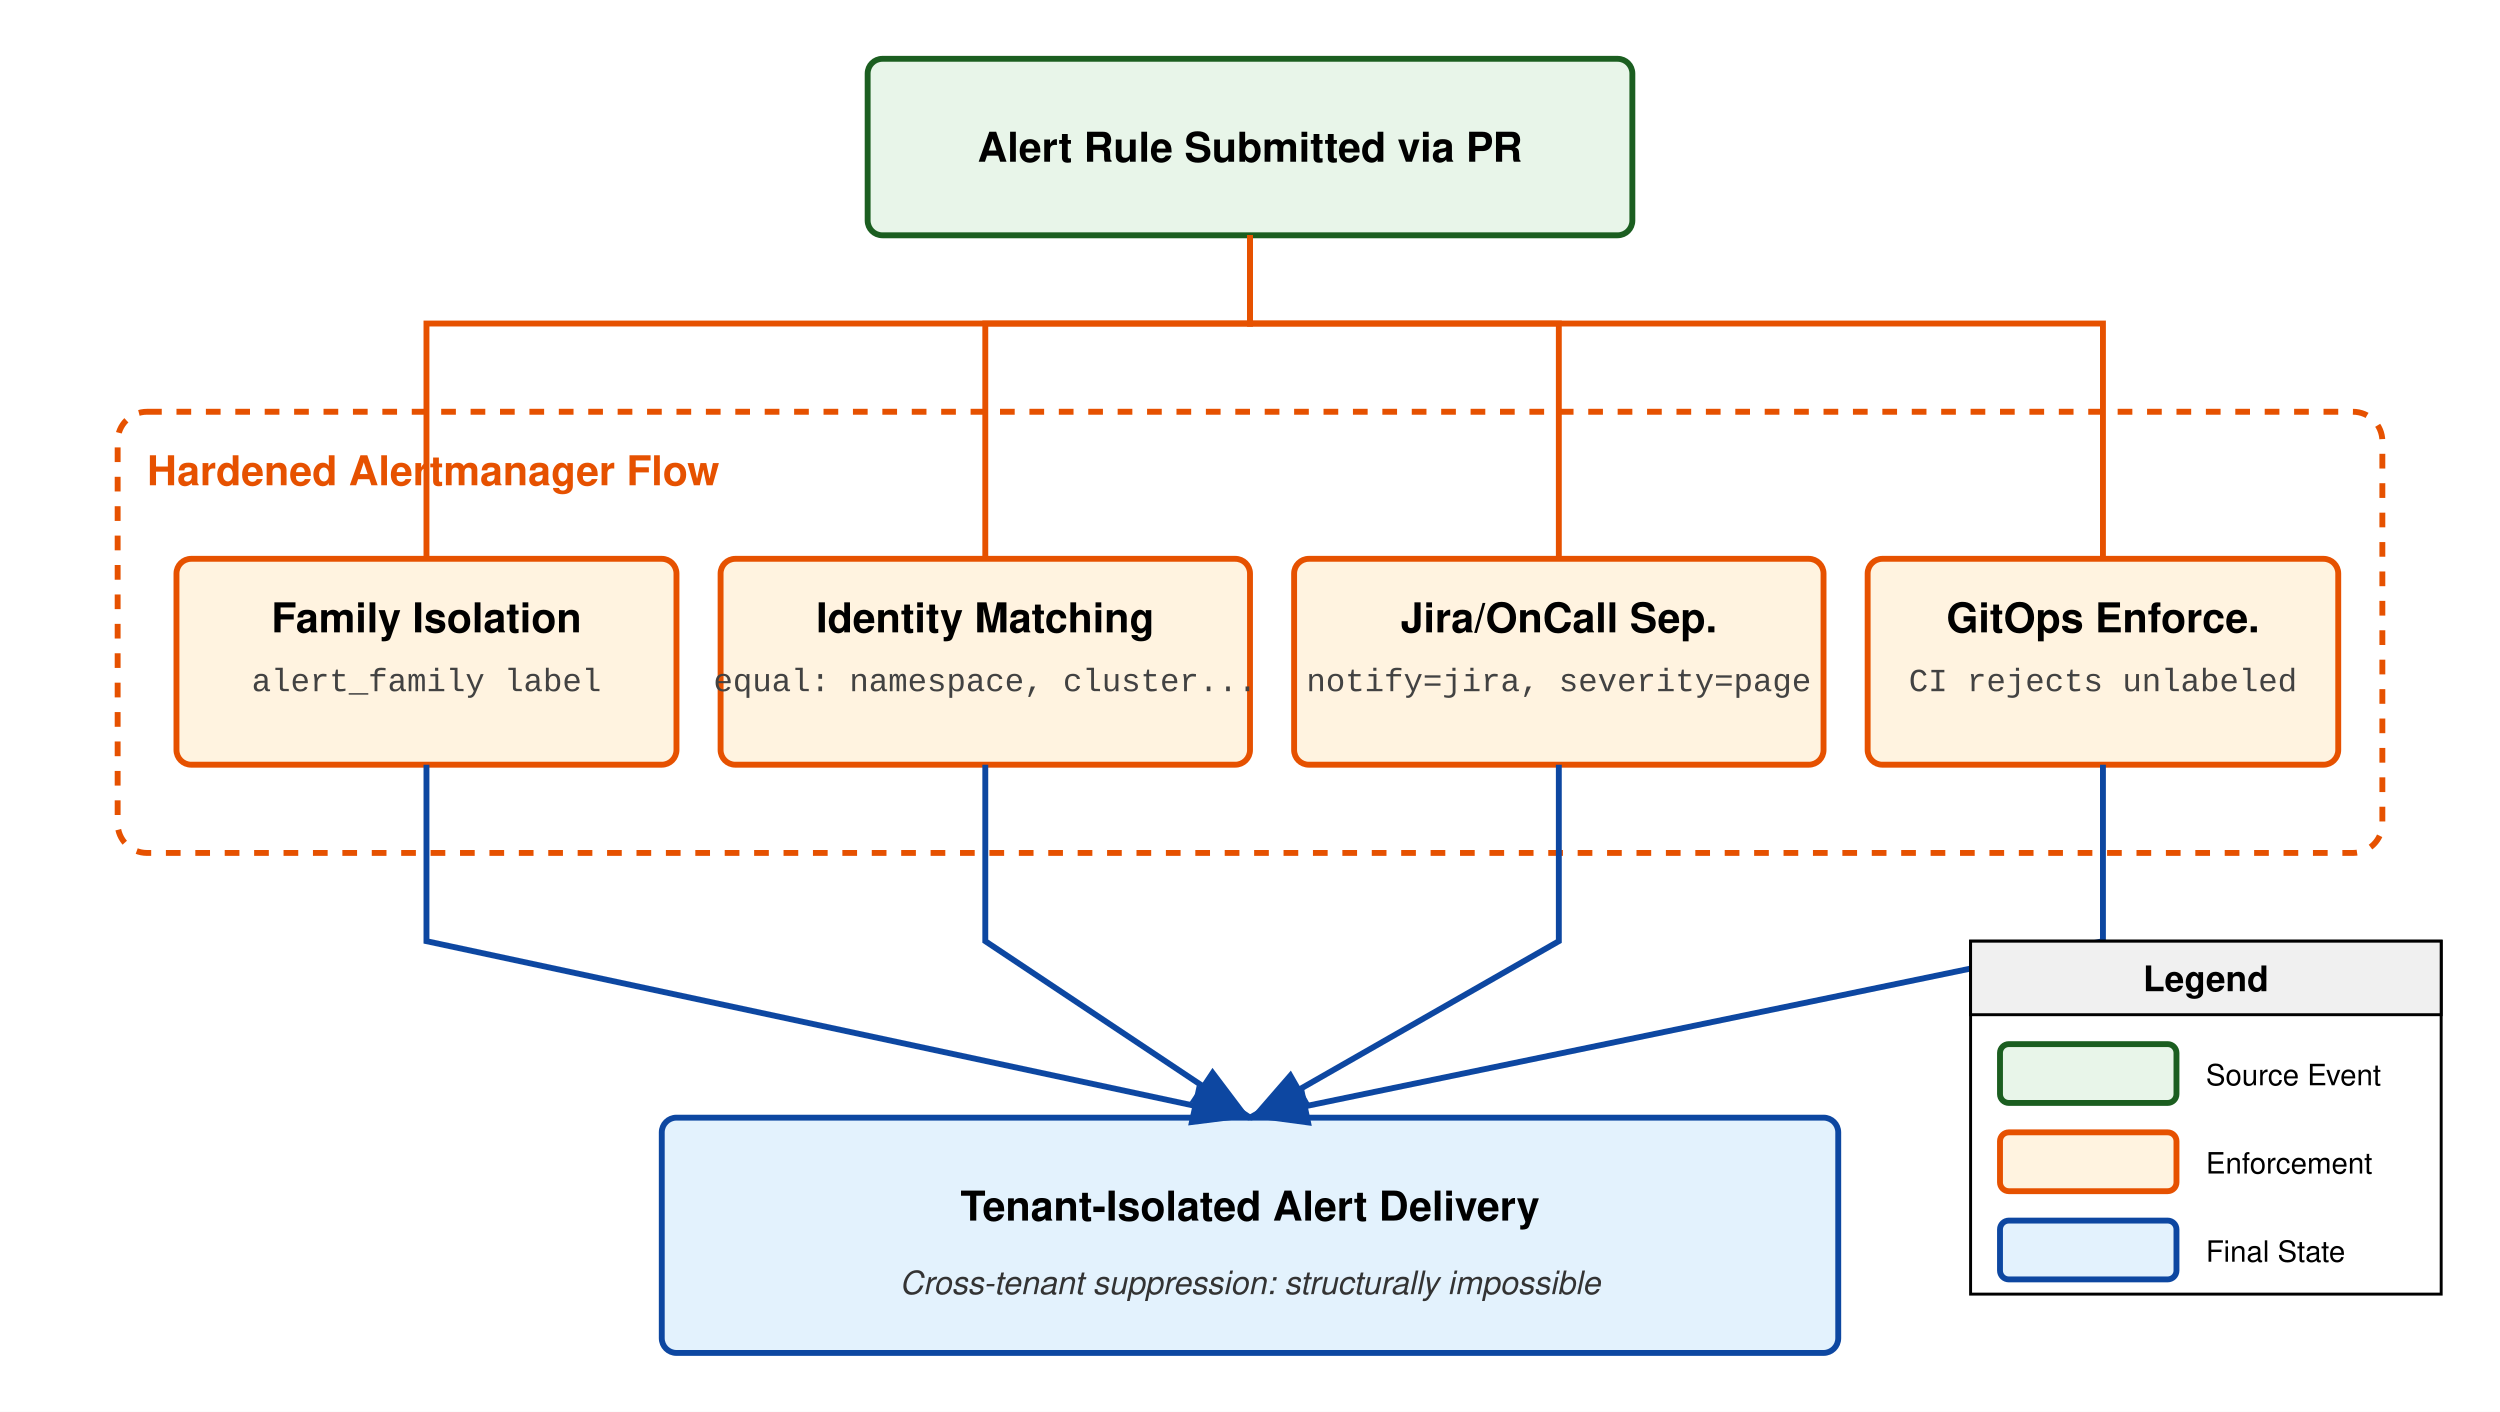
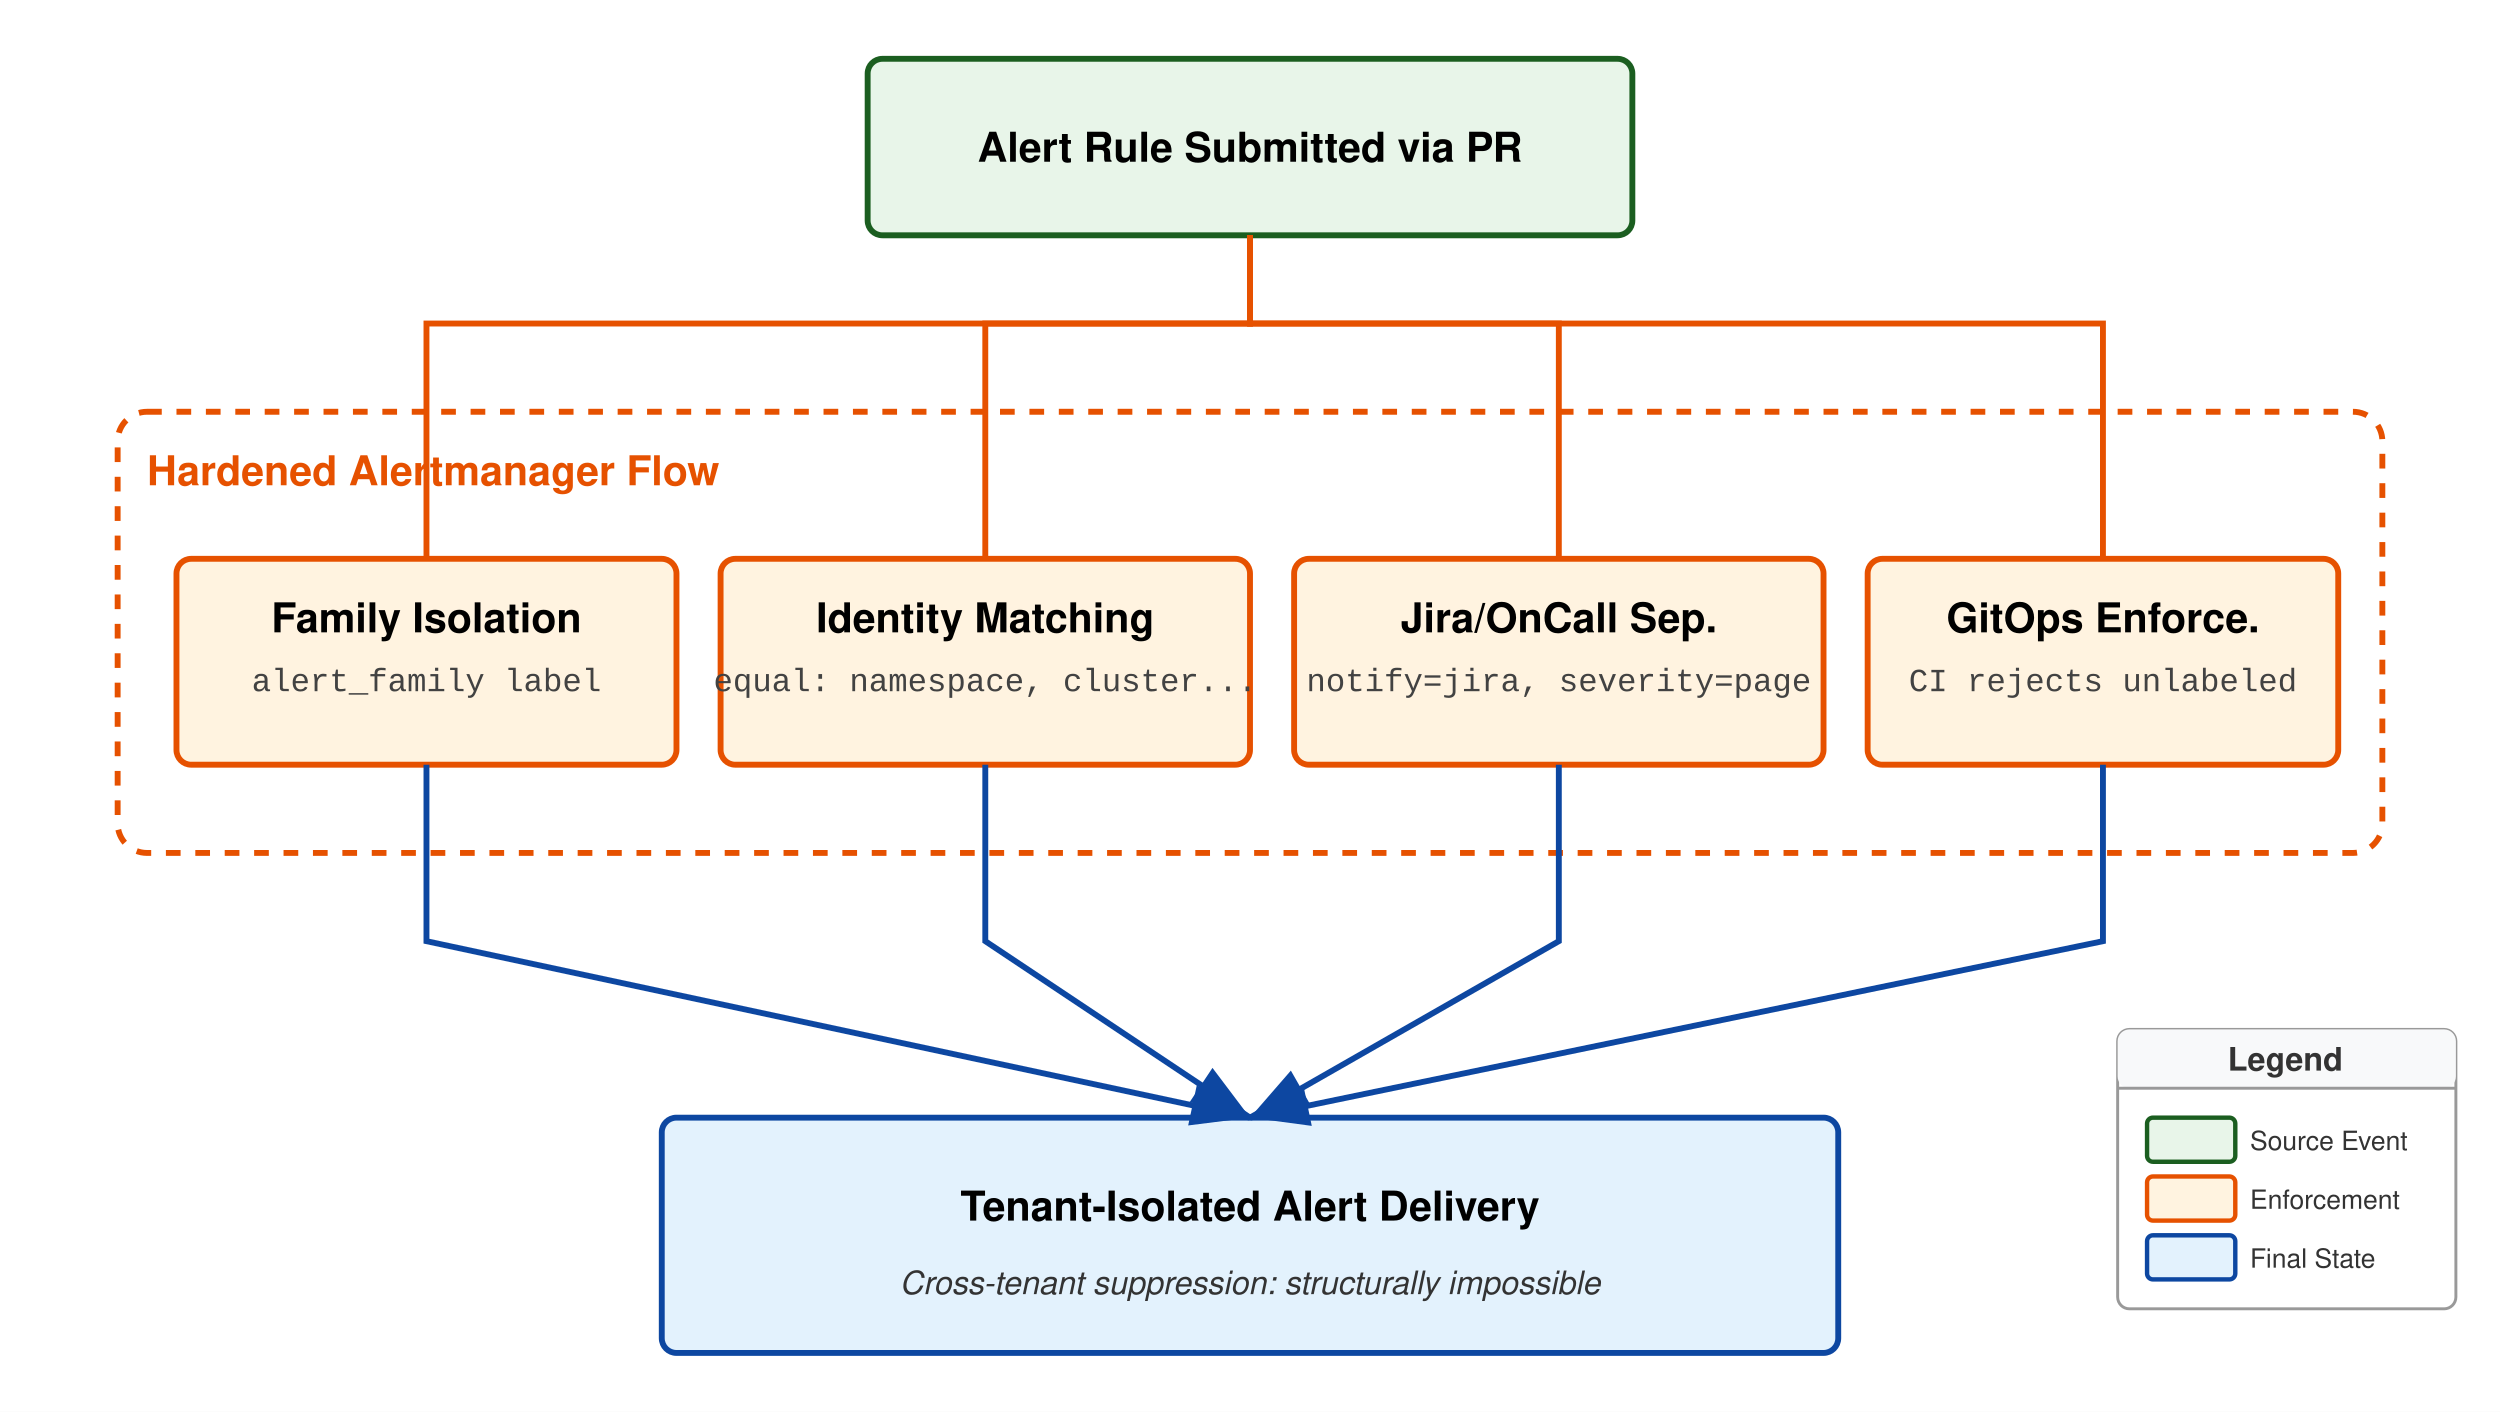
<svg xmlns="http://www.w3.org/2000/svg" width="850" height="480" viewBox="0 0 850 480">
  <defs>
    <style type="text/css">
      .label-bold { font-family: Helvetica, Arial, sans-serif; font-weight: bold; font-size: 14px; fill: #000; text-anchor: middle; }
      .label-mono { font-family: 'Consolas', 'Courier New', monospace; font-size: 11px; fill: #424242; text-anchor: middle; }
      .label-italic { font-family: Helvetica, Arial, sans-serif; font-style: italic; font-size: 11px; fill: #333; text-anchor: middle; }
      .title { font-family: Helvetica, Arial, sans-serif; font-weight: bold; font-size: 14px; fill: #e65100; }
    </style>
  </defs>
  <rect width="850" height="480" fill="#fff" />
  <rect x="295" y="20" width="260" height="60" rx="5" fill="#e8f5e9" stroke="#1b5e20" stroke-width="2" />
  <text x="425" y="55" text-anchor="middle" class="label-bold">Alert Rule Submitted via PR</text>
  <rect x="40" y="140" width="770" height="150" rx="10" fill="none" stroke="#e65100" stroke-width="2" stroke-dasharray="5,5" />
  <text x="50" y="165" class="title">Hardened Alertmanager Flow</text>
  <rect x="60" y="190" width="170" height="70" rx="5" fill="#fff3e0" stroke="#e65100" stroke-width="2" />
  <text x="145" y="215" text-anchor="middle" class="label-bold">Family Isolation</text>
  <text x="145" y="235" text-anchor="middle" class="label-mono">alert_family label</text>
  <rect x="245" y="190" width="180" height="70" rx="5" fill="#fff3e0" stroke="#e65100" stroke-width="2" />
  <text x="335" y="215" text-anchor="middle" class="label-bold">Identity Matching</text>
  <text x="335" y="235" text-anchor="middle" class="label-mono">equal: namespace, cluster...</text>
  <rect x="440" y="190" width="180" height="70" rx="5" fill="#fff3e0" stroke="#e65100" stroke-width="2" />
  <text x="530" y="215" text-anchor="middle" class="label-bold">Jira/OnCall Sep.</text>
  <text x="530" y="235" text-anchor="middle" class="label-mono">notify=jira, severity=page</text>
  <rect x="635" y="190" width="160" height="70" rx="5" fill="#fff3e0" stroke="#e65100" stroke-width="2" />
  <text x="715" y="215" text-anchor="middle" class="label-bold">GitOps Enforce.</text>
  <text x="715" y="235" text-anchor="middle" class="label-mono">CI rejects unlabeled</text>
  <rect x="225" y="380" width="400" height="80" rx="5" fill="#e3f2fd" stroke="#0d47a1" stroke-width="2" />
  <text x="425" y="415" text-anchor="middle" class="label-bold">Tenant-Isolated Alert Delivery</text>
  <text x="425" y="440" text-anchor="middle" class="label-italic">Cross-tenant suppression: structurally impossible</text>
  <path d="M 425 80 L 425 110 L 145 110 L 145 190" fill="none" stroke="#e65100" stroke-width="2" />
  <path d="M 425 80 L 425 110 L 335 110 L 335 190" fill="none" stroke="#e65100" stroke-width="2" />
  <path d="M 425 80 L 425 110 L 530 110 L 530 190" fill="none" stroke="#e65100" stroke-width="2" />
  <path d="M 425 80 L 425 110 L 715 110 L 715 190" fill="none" stroke="#e65100" stroke-width="2" />
  <path d="M 145 260 L 145 320 L 425 380" fill="none" stroke="#0d47a1" stroke-width="2" marker-end="url(#arrow-blue)" />
  <path d="M 335 260 L 335 320 L 425 380" fill="none" stroke="#0d47a1" stroke-width="2" marker-end="url(#arrow-blue)" />
  <path d="M 530 260 L 530 320 L 425 380" fill="none" stroke="#0d47a1" stroke-width="2" marker-end="url(#arrow-blue)" />
  <path d="M 715 260 L 715 320 L 425 380" fill="none" stroke="#0d47a1" stroke-width="2" marker-end="url(#arrow-blue)" />
  <marker id="arrow-blue" markerWidth="10" markerHeight="7" refX="10" refY="3.5" orient="auto">
    <polygon points="0 0, 10 3.5, 0 7" fill="#0d47a1" />
  </marker>
-   <rect x="670" y="320" width="160" height="120" fill="#fff" stroke="#000" stroke-width="1" />
-   <rect x="670" y="320" width="160" height="25" fill="#f0f0f0" stroke="#000" stroke-width="1" />
-   <text x="750" y="337" class="label-bold" style="font-size: 12px;">Legend</text>
-   <rect x="680" y="355" width="60" height="20" rx="3" fill="#e8f5e9" stroke="#1b5e20" stroke-width="2" />
-   <text x="750" y="369" style="font-family: Helvetica, Arial, sans-serif; font-size: 10px; fill: #000;" text-anchor="start">Source Event</text>
-   <rect x="680" y="385" width="60" height="20" rx="3" fill="#fff3e0" stroke="#e65100" stroke-width="2" />
-   <text x="750" y="399" style="font-family: Helvetica, Arial, sans-serif; font-size: 10px; fill: #000;" text-anchor="start">Enforcement</text>
-   <rect x="680" y="415" width="60" height="20" rx="3" fill="#e3f2fd" stroke="#0d47a1" stroke-width="2" />
-   <text x="750" y="429" style="font-family: Helvetica, Arial, sans-serif; font-size: 10px; fill: #000;" text-anchor="start">Final State</text>
+   <rect x="720" y="350" width="115" height="95" rx="4" fill="#fff" stroke="#999" stroke-width="1" />
+   <rect x="720" y="350" width="115" height="20" rx="4" fill="#f8f9fa" stroke="none" />
+   <path d="M 720 370 L 835 370" stroke="#999" stroke-width="1" />
+   <text x="777" y="364" style="font-family: Helvetica, Arial, sans-serif; font-size: 11px; font-weight: bold; fill: #333; text-anchor: middle;">Legend</text>
+   <rect x="730" y="380" width="30" height="15" rx="2" fill="#e8f5e9" stroke="#1b5e20" stroke-width="1.5" />
+   <text x="765" y="391" style="font-family: Helvetica, Arial, sans-serif; font-size: 9px; fill: #333; text-anchor: start;">Source Event</text>
+   <rect x="730" y="400" width="30" height="15" rx="2" fill="#fff3e0" stroke="#e65100" stroke-width="1.5" />
+   <text x="765" y="411" style="font-family: Helvetica, Arial, sans-serif; font-size: 9px; fill: #333; text-anchor: start;">Enforcement</text>
+   <rect x="730" y="420" width="30" height="15" rx="2" fill="#e3f2fd" stroke="#0d47a1" stroke-width="1.5" />
+   <text x="765" y="431" style="font-family: Helvetica, Arial, sans-serif; font-size: 9px; fill: #333; text-anchor: start;">Final State</text>
</svg>
